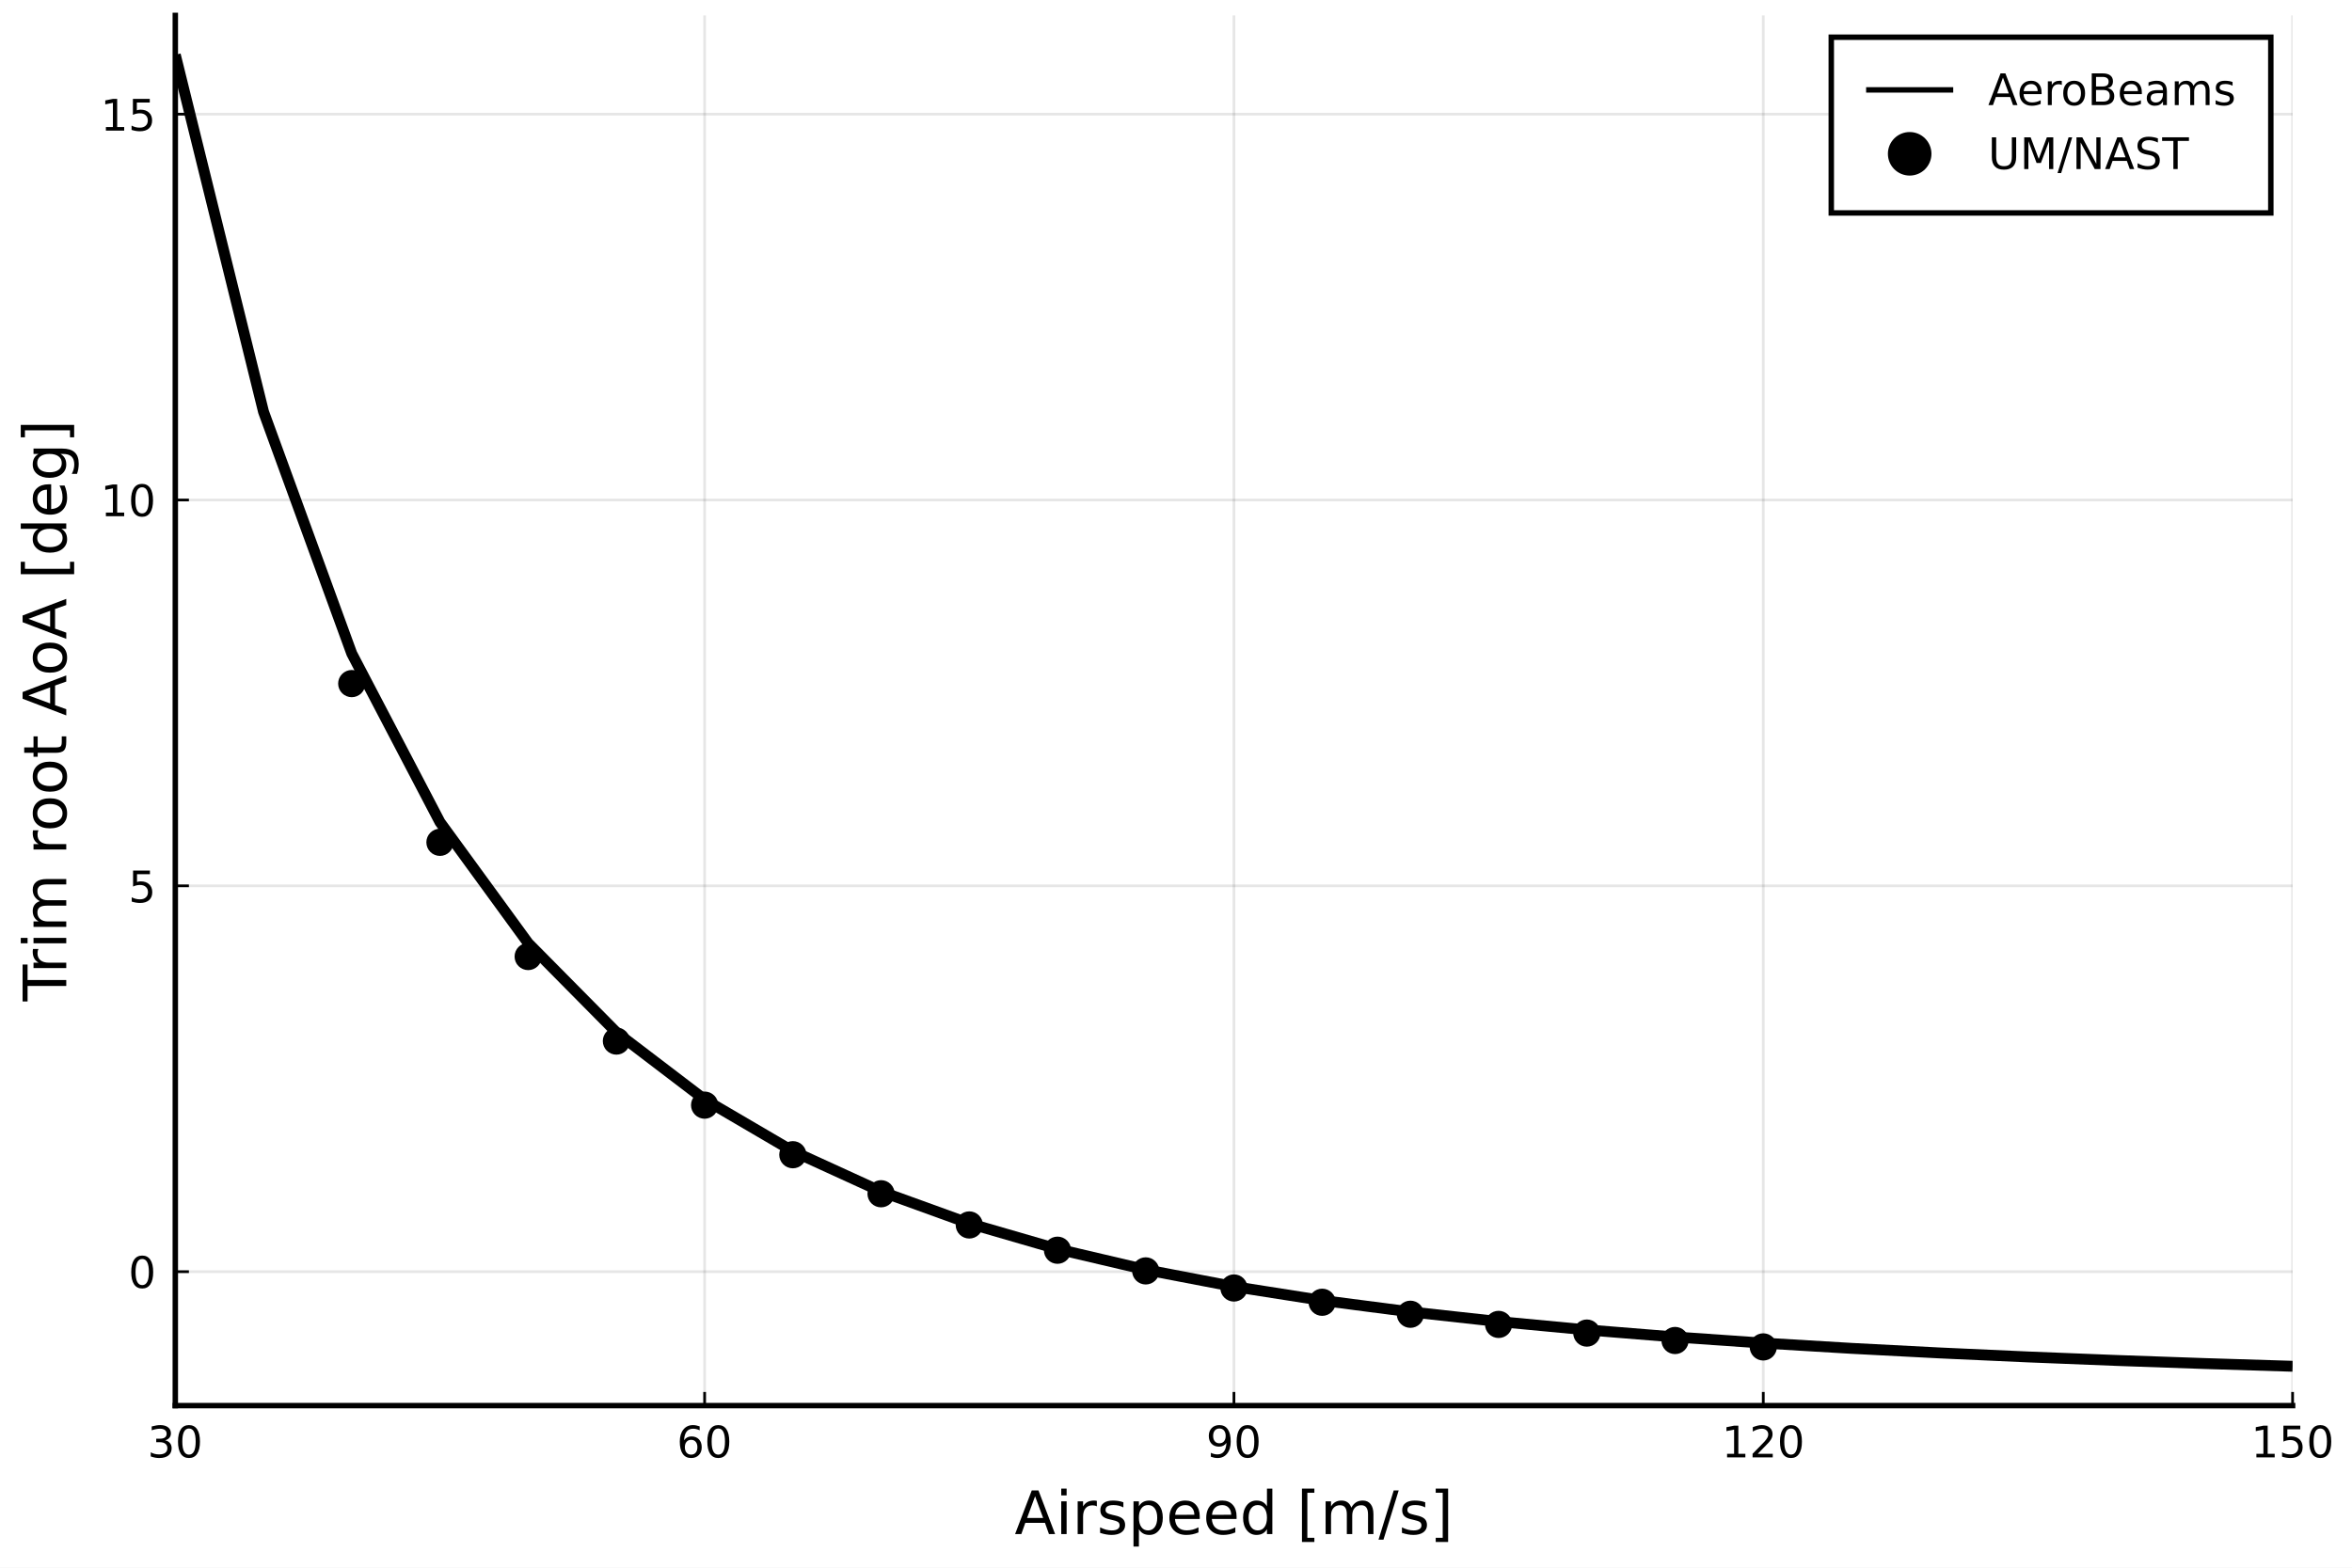
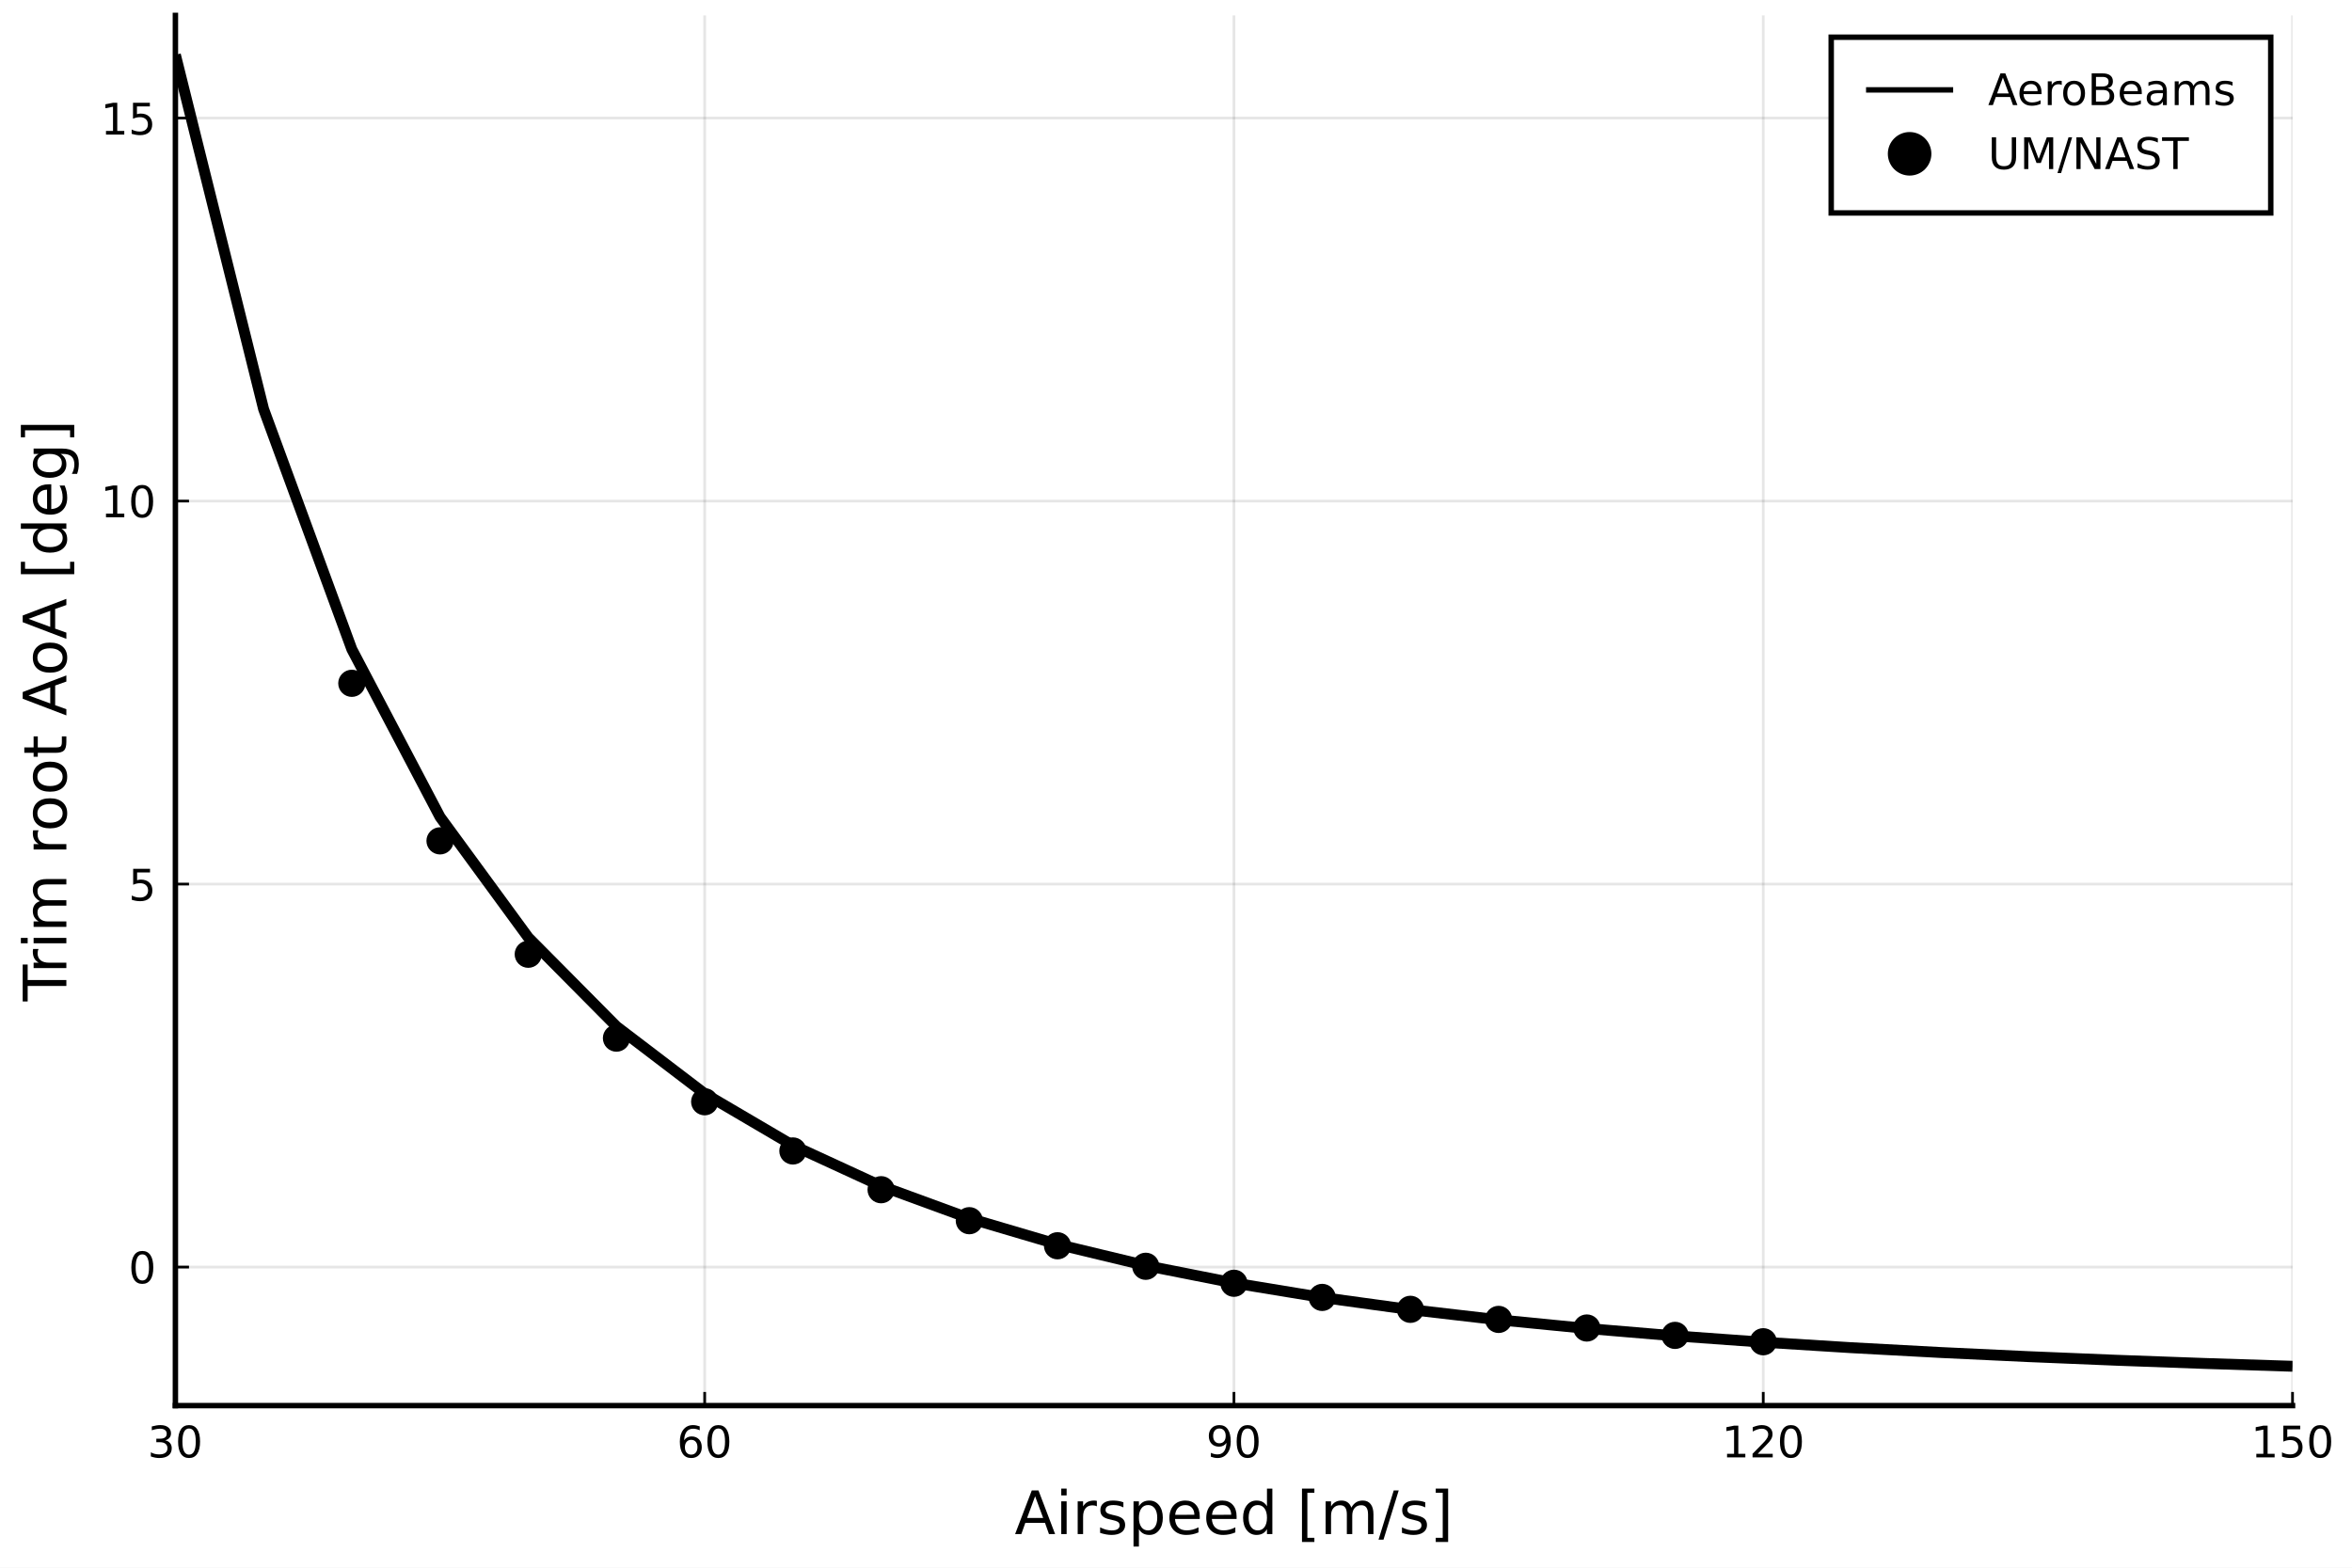
<svg xmlns="http://www.w3.org/2000/svg" xmlns:xlink="http://www.w3.org/1999/xlink" width="432pt" height="288pt" viewBox="0 0 432 288" version="1.1">
  <defs>
    <style type="text/css">*{stroke-linejoin: round; stroke-linecap: butt}</style>
  </defs>
  <g id="figure_1">
    <g id="patch_1">
      <path d="M 0 288  L 432 288  L 432 0  L 0 0  z " style="fill: #ffffff" />
    </g>
    <g id="axes_1">
      <g id="patch_2">
-         <path d="M 32.198 258.225  L 421.089 258.225  L 421.089 2.835  L 32.198 2.835  z " style="fill: #ffffff" />
+         <path d="M 32.216 258.225  L 421.077 258.225  L 421.077 2.835  L 32.216 2.835  z " style="fill: #ffffff" />
      </g>
      <g id="matplotlib.axis_1">
        <g id="xtick_1">
          <g id="line2d_1">
-             <path d="M 32.198 258.225  L 32.198 2.835  " clip-path="url(#p194206a848)" style="fill: none; stroke: #000000; stroke-opacity: 0.1; stroke-width: 0.5; stroke-linecap: square" />
+             <path d="M 32.216 258.225  L 32.216 2.835  " clip-path="url(#p61533d3918)" style="fill: none; stroke: #000000; stroke-opacity: 0.1; stroke-width: 0.5; stroke-linecap: square" />
          </g>
          <g id="line2d_2">
            <defs>
-               <path id="m981107716f" d="M 0 0  L 0 -2.5  " style="stroke: #000000; stroke-width: 0.5" />
-             </defs>
-             <g>
-               <use xlink:href="#m981107716f" x="32.198" y="258.225" style="stroke: #000000; stroke-width: 0.5" />
+               <path id="mda02fcd2ba" d="M 0 0  L 0 -2.5  " style="stroke: #000000; stroke-width: 0.5" />
+             </defs>
+             <g>
+               <use xlink:href="#mda02fcd2ba" x="32.216" y="258.225" style="stroke: #000000; stroke-width: 0.5" />
            </g>
          </g>
          <g id="text_1">
-             <g transform="translate(27.07834 267.8041) scale(0.08 -0.08)">
+             <g transform="translate(27.09585 267.8041) scale(0.08 -0.08)">
              <defs>
                <path id="DejaVuSans-33" d="M 2597 2516  Q 3050 2419 3304 2112  Q 3559 1806 3559 1356  Q 3559 666 3084 287  Q 2609 -91 1734 -91  Q 1441 -91 1130 -33  Q 819 25 488 141  L 488 750  Q 750 597 1062 519  Q 1375 441 1716 441  Q 2309 441 2620 675  Q 2931 909 2931 1356  Q 2931 1769 2642 2001  Q 2353 2234 1838 2234  L 1294 2234  L 1294 2753  L 1863 2753  Q 2328 2753 2575 2939  Q 2822 3125 2822 3475  Q 2822 3834 2567 4026  Q 2313 4219 1838 4219  Q 1578 4219 1281 4162  Q 984 4106 628 3988  L 628 4550  Q 988 4650 1302 4700  Q 1616 4750 1894 4750  Q 2613 4750 3031 4423  Q 3450 4097 3450 3541  Q 3450 3153 3228 2886  Q 3006 2619 2597 2516  z " transform="scale(0.015625)" />
                <path id="DejaVuSans-30" d="M 2034 4250  Q 1547 4250 1301 3770  Q 1056 3291 1056 2328  Q 1056 1369 1301 889  Q 1547 409 2034 409  Q 2525 409 2770 889  Q 3016 1369 3016 2328  Q 3016 3291 2770 3770  Q 2525 4250 2034 4250  z M 2034 4750  Q 2819 4750 3233 4129  Q 3647 3509 3647 2328  Q 3647 1150 3233 529  Q 2819 -91 2034 -91  Q 1250 -91 836 529  Q 422 1150 422 2328  Q 422 3509 836 4129  Q 1250 4750 2034 4750  z " transform="scale(0.015625)" />
              </defs>
              <use xlink:href="#DejaVuSans-33" transform="translate(0 0.78125)" />
              <use xlink:href="#DejaVuSans-30" transform="translate(63.62305 0.78125)" />
            </g>
          </g>
        </g>
        <g id="xtick_2">
          <g id="line2d_3">
-             <path d="M 129.421 258.225  L 129.421 2.835  " clip-path="url(#p194206a848)" style="fill: none; stroke: #000000; stroke-opacity: 0.1; stroke-width: 0.5; stroke-linecap: square" />
+             <path d="M 129.431 258.225  L 129.431 2.835  " clip-path="url(#p61533d3918)" style="fill: none; stroke: #000000; stroke-opacity: 0.1; stroke-width: 0.5; stroke-linecap: square" />
          </g>
          <g id="line2d_4">
            <g>
-               <use xlink:href="#m981107716f" x="129.421" y="258.225" style="stroke: #000000; stroke-width: 0.5" />
+               <use xlink:href="#mda02fcd2ba" x="129.431" y="258.225" style="stroke: #000000; stroke-width: 0.5" />
            </g>
          </g>
          <g id="text_2">
-             <g transform="translate(124.3009 267.8041) scale(0.08 -0.08)">
+             <g transform="translate(124.3111 267.8041) scale(0.08 -0.08)">
              <defs>
                <path id="DejaVuSans-36" d="M 2113 2584  Q 1688 2584 1439 2293  Q 1191 2003 1191 1497  Q 1191 994 1439 701  Q 1688 409 2113 409  Q 2538 409 2786 701  Q 3034 994 3034 1497  Q 3034 2003 2786 2293  Q 2538 2584 2113 2584  z M 3366 4563  L 3366 3988  Q 3128 4100 2886 4159  Q 2644 4219 2406 4219  Q 1781 4219 1451 3797  Q 1122 3375 1075 2522  Q 1259 2794 1537 2939  Q 1816 3084 2150 3084  Q 2853 3084 3261 2657  Q 3669 2231 3669 1497  Q 3669 778 3244 343  Q 2819 -91 2113 -91  Q 1303 -91 875 529  Q 447 1150 447 2328  Q 447 3434 972 4092  Q 1497 4750 2381 4750  Q 2619 4750 2861 4703  Q 3103 4656 3366 4563  z " transform="scale(0.015625)" />
              </defs>
              <use xlink:href="#DejaVuSans-36" transform="translate(0 0.78125)" />
              <use xlink:href="#DejaVuSans-30" transform="translate(63.62305 0.78125)" />
            </g>
          </g>
        </g>
        <g id="xtick_3">
          <g id="line2d_5">
-             <path d="M 226.643 258.225  L 226.643 2.835  " clip-path="url(#p194206a848)" style="fill: none; stroke: #000000; stroke-opacity: 0.1; stroke-width: 0.5; stroke-linecap: square" />
+             <path d="M 226.646 258.225  L 226.646 2.835  " clip-path="url(#p61533d3918)" style="fill: none; stroke: #000000; stroke-opacity: 0.1; stroke-width: 0.5; stroke-linecap: square" />
          </g>
          <g id="line2d_6">
            <g>
-               <use xlink:href="#m981107716f" x="226.643" y="258.225" style="stroke: #000000; stroke-width: 0.5" />
+               <use xlink:href="#mda02fcd2ba" x="226.646" y="258.225" style="stroke: #000000; stroke-width: 0.5" />
            </g>
          </g>
          <g id="text_3">
-             <g transform="translate(221.5234 267.8041) scale(0.08 -0.08)">
+             <g transform="translate(221.5263 267.8041) scale(0.08 -0.08)">
              <defs>
                <path id="DejaVuSans-39" d="M 703 97  L 703 672  Q 941 559 1184 500  Q 1428 441 1663 441  Q 2288 441 2617 861  Q 2947 1281 2994 2138  Q 2813 1869 2534 1725  Q 2256 1581 1919 1581  Q 1219 1581 811 2004  Q 403 2428 403 3163  Q 403 3881 828 4315  Q 1253 4750 1959 4750  Q 2769 4750 3195 4129  Q 3622 3509 3622 2328  Q 3622 1225 3098 567  Q 2575 -91 1691 -91  Q 1453 -91 1209 -44  Q 966 3 703 97  z M 1959 2075  Q 2384 2075 2632 2365  Q 2881 2656 2881 3163  Q 2881 3666 2632 3958  Q 2384 4250 1959 4250  Q 1534 4250 1286 3958  Q 1038 3666 1038 3163  Q 1038 2656 1286 2365  Q 1534 2075 1959 2075  z " transform="scale(0.015625)" />
              </defs>
              <use xlink:href="#DejaVuSans-39" transform="translate(0 0.78125)" />
              <use xlink:href="#DejaVuSans-30" transform="translate(63.62305 0.78125)" />
            </g>
          </g>
        </g>
        <g id="xtick_4">
          <g id="line2d_7">
-             <path d="M 323.866 258.225  L 323.866 2.835  " clip-path="url(#p194206a848)" style="fill: none; stroke: #000000; stroke-opacity: 0.1; stroke-width: 0.5; stroke-linecap: square" />
+             <path d="M 323.861 258.225  L 323.861 2.835  " clip-path="url(#p61533d3918)" style="fill: none; stroke: #000000; stroke-opacity: 0.1; stroke-width: 0.5; stroke-linecap: square" />
          </g>
          <g id="line2d_8">
            <g>
-               <use xlink:href="#m981107716f" x="323.866" y="258.225" style="stroke: #000000; stroke-width: 0.5" />
+               <use xlink:href="#mda02fcd2ba" x="323.861" y="258.225" style="stroke: #000000; stroke-width: 0.5" />
            </g>
          </g>
          <g id="text_4">
-             <g transform="translate(316.226 267.8041) scale(0.08 -0.08)">
+             <g transform="translate(316.2214 267.8041) scale(0.08 -0.08)">
              <defs>
                <path id="DejaVuSans-31" d="M 794 531  L 1825 531  L 1825 4091  L 703 3866  L 703 4441  L 1819 4666  L 2450 4666  L 2450 531  L 3481 531  L 3481 0  L 794 0  L 794 531  z " transform="scale(0.015625)" />
                <path id="DejaVuSans-32" d="M 1228 531  L 3431 531  L 3431 0  L 469 0  L 469 531  Q 828 903 1448 1529  Q 2069 2156 2228 2338  Q 2531 2678 2651 2914  Q 2772 3150 2772 3378  Q 2772 3750 2511 3984  Q 2250 4219 1831 4219  Q 1534 4219 1204 4116  Q 875 4013 500 3803  L 500 4441  Q 881 4594 1212 4672  Q 1544 4750 1819 4750  Q 2544 4750 2975 4387  Q 3406 4025 3406 3419  Q 3406 3131 3298 2873  Q 3191 2616 2906 2266  Q 2828 2175 2409 1742  Q 1991 1309 1228 531  z " transform="scale(0.015625)" />
              </defs>
              <use xlink:href="#DejaVuSans-31" transform="translate(0 0.78125)" />
              <use xlink:href="#DejaVuSans-32" transform="translate(63.62305 0.78125)" />
              <use xlink:href="#DejaVuSans-30" transform="translate(127.2461 0.78125)" />
            </g>
          </g>
        </g>
        <g id="xtick_5">
          <g id="line2d_9">
-             <path d="M 421.089 258.225  L 421.089 2.835  " clip-path="url(#p194206a848)" style="fill: none; stroke: #000000; stroke-opacity: 0.1; stroke-width: 0.5; stroke-linecap: square" />
+             <path d="M 421.077 258.225  L 421.077 2.835  " clip-path="url(#p61533d3918)" style="fill: none; stroke: #000000; stroke-opacity: 0.1; stroke-width: 0.5; stroke-linecap: square" />
          </g>
          <g id="line2d_10">
            <g>
-               <use xlink:href="#m981107716f" x="421.089" y="258.225" style="stroke: #000000; stroke-width: 0.5" />
+               <use xlink:href="#mda02fcd2ba" x="421.077" y="258.225" style="stroke: #000000; stroke-width: 0.5" />
            </g>
          </g>
          <g id="text_5">
-             <g transform="translate(413.4485 267.8041) scale(0.08 -0.08)">
+             <g transform="translate(413.4366 267.8041) scale(0.08 -0.08)">
              <defs>
                <path id="DejaVuSans-35" d="M 691 4666  L 3169 4666  L 3169 4134  L 1269 4134  L 1269 2991  Q 1406 3038 1543 3061  Q 1681 3084 1819 3084  Q 2600 3084 3056 2656  Q 3513 2228 3513 1497  Q 3513 744 3044 326  Q 2575 -91 1722 -91  Q 1428 -91 1123 -41  Q 819 9 494 109  L 494 744  Q 775 591 1075 516  Q 1375 441 1709 441  Q 2250 441 2565 725  Q 2881 1009 2881 1497  Q 2881 1984 2565 2268  Q 2250 2553 1709 2553  Q 1456 2553 1204 2497  Q 953 2441 691 2322  L 691 4666  z " transform="scale(0.015625)" />
              </defs>
              <use xlink:href="#DejaVuSans-31" transform="translate(0 0.78125)" />
              <use xlink:href="#DejaVuSans-35" transform="translate(63.62305 0.78125)" />
              <use xlink:href="#DejaVuSans-30" transform="translate(127.2461 0.78125)" />
            </g>
          </g>
        </g>
        <g id="text_6">
-           <g transform="translate(186.3602 281.8261) scale(0.11 -0.11)">
+           <g transform="translate(186.363 281.8261) scale(0.11 -0.11)">
            <defs>
              <path id="DejaVuSans-41" d="M 2188 4044  L 1331 1722  L 3047 1722  L 2188 4044  z M 1831 4666  L 2547 4666  L 4325 0  L 3669 0  L 3244 1197  L 1141 1197  L 716 0  L 50 0  L 1831 4666  z " transform="scale(0.015625)" />
              <path id="DejaVuSans-69" d="M 603 3500  L 1178 3500  L 1178 0  L 603 0  L 603 3500  z M 603 4863  L 1178 4863  L 1178 4134  L 603 4134  L 603 4863  z " transform="scale(0.015625)" />
              <path id="DejaVuSans-72" d="M 2631 2963  Q 2534 3019 2420 3045  Q 2306 3072 2169 3072  Q 1681 3072 1420 2755  Q 1159 2438 1159 1844  L 1159 0  L 581 0  L 581 3500  L 1159 3500  L 1159 2956  Q 1341 3275 1631 3429  Q 1922 3584 2338 3584  Q 2397 3584 2469 3576  Q 2541 3569 2628 3553  L 2631 2963  z " transform="scale(0.015625)" />
              <path id="DejaVuSans-73" d="M 2834 3397  L 2834 2853  Q 2591 2978 2328 3040  Q 2066 3103 1784 3103  Q 1356 3103 1142 2972  Q 928 2841 928 2578  Q 928 2378 1081 2264  Q 1234 2150 1697 2047  L 1894 2003  Q 2506 1872 2764 1633  Q 3022 1394 3022 966  Q 3022 478 2636 193  Q 2250 -91 1575 -91  Q 1294 -91 989 -36  Q 684 19 347 128  L 347 722  Q 666 556 975 473  Q 1284 391 1588 391  Q 1994 391 2212 530  Q 2431 669 2431 922  Q 2431 1156 2273 1281  Q 2116 1406 1581 1522  L 1381 1569  Q 847 1681 609 1914  Q 372 2147 372 2553  Q 372 3047 722 3315  Q 1072 3584 1716 3584  Q 2034 3584 2315 3537  Q 2597 3491 2834 3397  z " transform="scale(0.015625)" />
              <path id="DejaVuSans-70" d="M 1159 525  L 1159 -1331  L 581 -1331  L 581 3500  L 1159 3500  L 1159 2969  Q 1341 3281 1617 3432  Q 1894 3584 2278 3584  Q 2916 3584 3314 3078  Q 3713 2572 3713 1747  Q 3713 922 3314 415  Q 2916 -91 2278 -91  Q 1894 -91 1617 61  Q 1341 213 1159 525  z M 3116 1747  Q 3116 2381 2855 2742  Q 2594 3103 2138 3103  Q 1681 3103 1420 2742  Q 1159 2381 1159 1747  Q 1159 1113 1420 752  Q 1681 391 2138 391  Q 2594 391 2855 752  Q 3116 1113 3116 1747  z " transform="scale(0.015625)" />
              <path id="DejaVuSans-65" d="M 3597 1894  L 3597 1613  L 953 1613  Q 991 1019 1311 708  Q 1631 397 2203 397  Q 2534 397 2845 478  Q 3156 559 3463 722  L 3463 178  Q 3153 47 2828 -22  Q 2503 -91 2169 -91  Q 1331 -91 842 396  Q 353 884 353 1716  Q 353 2575 817 3079  Q 1281 3584 2069 3584  Q 2775 3584 3186 3129  Q 3597 2675 3597 1894  z M 3022 2063  Q 3016 2534 2758 2815  Q 2500 3097 2075 3097  Q 1594 3097 1305 2825  Q 1016 2553 972 2059  L 3022 2063  z " transform="scale(0.015625)" />
              <path id="DejaVuSans-64" d="M 2906 2969  L 2906 4863  L 3481 4863  L 3481 0  L 2906 0  L 2906 525  Q 2725 213 2448 61  Q 2172 -91 1784 -91  Q 1150 -91 751 415  Q 353 922 353 1747  Q 353 2572 751 3078  Q 1150 3584 1784 3584  Q 2172 3584 2448 3432  Q 2725 3281 2906 2969  z M 947 1747  Q 947 1113 1208 752  Q 1469 391 1925 391  Q 2381 391 2643 752  Q 2906 1113 2906 1747  Q 2906 2381 2643 2742  Q 2381 3103 1925 3103  Q 1469 3103 1208 2742  Q 947 2381 947 1747  z " transform="scale(0.015625)" />
              <path id="DejaVuSans-20" transform="scale(0.015625)" />
              <path id="DejaVuSans-5b" d="M 550 4863  L 1875 4863  L 1875 4416  L 1125 4416  L 1125 -397  L 1875 -397  L 1875 -844  L 550 -844  L 550 4863  z " transform="scale(0.015625)" />
              <path id="DejaVuSans-6d" d="M 3328 2828  Q 3544 3216 3844 3400  Q 4144 3584 4550 3584  Q 5097 3584 5394 3201  Q 5691 2819 5691 2113  L 5691 0  L 5113 0  L 5113 2094  Q 5113 2597 4934 2840  Q 4756 3084 4391 3084  Q 3944 3084 3684 2787  Q 3425 2491 3425 1978  L 3425 0  L 2847 0  L 2847 2094  Q 2847 2600 2669 2842  Q 2491 3084 2119 3084  Q 1678 3084 1418 2786  Q 1159 2488 1159 1978  L 1159 0  L 581 0  L 581 3500  L 1159 3500  L 1159 2956  Q 1356 3278 1631 3431  Q 1906 3584 2284 3584  Q 2666 3584 2933 3390  Q 3200 3197 3328 2828  z " transform="scale(0.015625)" />
              <path id="DejaVuSans-2f" d="M 1625 4666  L 2156 4666  L 531 -594  L 0 -594  L 1625 4666  z " transform="scale(0.015625)" />
              <path id="DejaVuSans-5d" d="M 1947 4863  L 1947 -844  L 622 -844  L 622 -397  L 1369 -397  L 1369 4416  L 622 4416  L 622 4863  L 1947 4863  z " transform="scale(0.015625)" />
            </defs>
            <use xlink:href="#DejaVuSans-41" />
            <use xlink:href="#DejaVuSans-69" x="68.408" />
            <use xlink:href="#DejaVuSans-72" x="96.191" />
            <use xlink:href="#DejaVuSans-73" x="137.305" />
            <use xlink:href="#DejaVuSans-70" x="189.404" />
            <use xlink:href="#DejaVuSans-65" x="252.881" />
            <use xlink:href="#DejaVuSans-65" x="314.404" />
            <use xlink:href="#DejaVuSans-64" x="375.928" />
            <use xlink:href="#DejaVuSans-20" x="439.404" />
            <use xlink:href="#DejaVuSans-5b" x="471.191" />
            <use xlink:href="#DejaVuSans-6d" x="510.205" />
            <use xlink:href="#DejaVuSans-2f" x="607.617" />
            <use xlink:href="#DejaVuSans-73" x="641.309" />
            <use xlink:href="#DejaVuSans-5d" x="693.408" />
          </g>
        </g>
      </g>
      <g id="matplotlib.axis_2">
        <g id="ytick_1">
          <g id="line2d_11">
-             <path d="M 32.198 233.622  L 421.089 233.622  " clip-path="url(#p194206a848)" style="fill: none; stroke: #000000; stroke-opacity: 0.1; stroke-width: 0.5; stroke-linecap: square" />
+             <path d="M 32.216 232.774  L 421.077 232.774  " clip-path="url(#p61533d3918)" style="fill: none; stroke: #000000; stroke-opacity: 0.1; stroke-width: 0.5; stroke-linecap: square" />
          </g>
          <g id="line2d_12">
            <defs>
-               <path id="m32333f1f76" d="M 0 0  L 2.5 0  " style="stroke: #000000; stroke-width: 0.5" />
-             </defs>
-             <g>
-               <use xlink:href="#m32333f1f76" x="32.198" y="233.622" style="stroke: #000000; stroke-width: 0.5" />
+               <path id="mbab3473e04" d="M 0 0  L 2.5 0  " style="stroke: #000000; stroke-width: 0.5" />
+             </defs>
+             <g>
+               <use xlink:href="#mbab3473e04" x="32.216" y="232.774" style="stroke: #000000; stroke-width: 0.5" />
            </g>
          </g>
          <g id="text_7">
-             <g transform="translate(23.57834 236.6615) scale(0.08 -0.08)">
+             <g transform="translate(23.59585 235.8137) scale(0.08 -0.08)">
              <use xlink:href="#DejaVuSans-30" transform="translate(0 0.78125)" />
            </g>
          </g>
        </g>
        <g id="ytick_2">
          <g id="line2d_13">
-             <path d="M 32.198 162.738  L 421.089 162.738  " clip-path="url(#p194206a848)" style="fill: none; stroke: #000000; stroke-opacity: 0.1; stroke-width: 0.5; stroke-linecap: square" />
+             <path d="M 32.216 162.411  L 421.077 162.411  " clip-path="url(#p61533d3918)" style="fill: none; stroke: #000000; stroke-opacity: 0.1; stroke-width: 0.5; stroke-linecap: square" />
          </g>
          <g id="line2d_14">
            <g>
-               <use xlink:href="#m32333f1f76" x="32.198" y="162.738" style="stroke: #000000; stroke-width: 0.5" />
+               <use xlink:href="#mbab3473e04" x="32.216" y="162.411" style="stroke: #000000; stroke-width: 0.5" />
            </g>
          </g>
          <g id="text_8">
-             <g transform="translate(23.57834 165.7774) scale(0.08 -0.08)">
+             <g transform="translate(23.59585 165.4507) scale(0.08 -0.08)">
              <use xlink:href="#DejaVuSans-35" transform="translate(0 0.09375)" />
            </g>
          </g>
        </g>
        <g id="ytick_3">
          <g id="line2d_15">
-             <path d="M 32.198 91.854  L 421.089 91.854  " clip-path="url(#p194206a848)" style="fill: none; stroke: #000000; stroke-opacity: 0.1; stroke-width: 0.5; stroke-linecap: square" />
+             <path d="M 32.216 92.048  L 421.077 92.048  " clip-path="url(#p61533d3918)" style="fill: none; stroke: #000000; stroke-opacity: 0.1; stroke-width: 0.5; stroke-linecap: square" />
          </g>
          <g id="line2d_16">
            <g>
-               <use xlink:href="#m32333f1f76" x="32.198" y="91.854" style="stroke: #000000; stroke-width: 0.5" />
+               <use xlink:href="#mbab3473e04" x="32.216" y="92.048" style="stroke: #000000; stroke-width: 0.5" />
            </g>
          </g>
          <g id="text_9">
-             <g transform="translate(18.45834 94.89321) scale(0.08 -0.08)">
+             <g transform="translate(18.47585 95.08774) scale(0.08 -0.08)">
              <use xlink:href="#DejaVuSans-31" transform="translate(0 0.78125)" />
              <use xlink:href="#DejaVuSans-30" transform="translate(63.62305 0.78125)" />
            </g>
          </g>
        </g>
        <g id="ytick_4">
          <g id="line2d_17">
-             <path d="M 32.198 20.97  L 421.089 20.97  " clip-path="url(#p194206a848)" style="fill: none; stroke: #000000; stroke-opacity: 0.1; stroke-width: 0.5; stroke-linecap: square" />
+             <path d="M 32.216 21.685  L 421.077 21.685  " clip-path="url(#p61533d3918)" style="fill: none; stroke: #000000; stroke-opacity: 0.1; stroke-width: 0.5; stroke-linecap: square" />
          </g>
          <g id="line2d_18">
            <g>
-               <use xlink:href="#m32333f1f76" x="32.198" y="20.97" style="stroke: #000000; stroke-width: 0.5" />
+               <use xlink:href="#mbab3473e04" x="32.216" y="21.685" style="stroke: #000000; stroke-width: 0.5" />
            </g>
          </g>
          <g id="text_10">
-             <g transform="translate(18.45834 24.00906) scale(0.08 -0.08)">
+             <g transform="translate(18.47585 24.72475) scale(0.08 -0.08)">
              <use xlink:href="#DejaVuSans-31" transform="translate(0 0.09375)" />
              <use xlink:href="#DejaVuSans-35" transform="translate(63.62305 0.09375)" />
            </g>
          </g>
        </g>
        <g id="text_11">
-           <g transform="translate(12.17068 183.9453) rotate(-90) scale(0.11 -0.11)">
+           <g transform="translate(12.1882 183.9453) rotate(-90) scale(0.11 -0.11)">
            <defs>
              <path id="DejaVuSans-54" d="M -19 4666  L 3928 4666  L 3928 4134  L 2272 4134  L 2272 0  L 1638 0  L 1638 4134  L -19 4134  L -19 4666  z " transform="scale(0.015625)" />
              <path id="DejaVuSans-6f" d="M 1959 3097  Q 1497 3097 1228 2736  Q 959 2375 959 1747  Q 959 1119 1226 758  Q 1494 397 1959 397  Q 2419 397 2687 759  Q 2956 1122 2956 1747  Q 2956 2369 2687 2733  Q 2419 3097 1959 3097  z M 1959 3584  Q 2709 3584 3137 3096  Q 3566 2609 3566 1747  Q 3566 888 3137 398  Q 2709 -91 1959 -91  Q 1206 -91 779 398  Q 353 888 353 1747  Q 353 2609 779 3096  Q 1206 3584 1959 3584  z " transform="scale(0.015625)" />
              <path id="DejaVuSans-74" d="M 1172 4494  L 1172 3500  L 2356 3500  L 2356 3053  L 1172 3053  L 1172 1153  Q 1172 725 1289 603  Q 1406 481 1766 481  L 2356 481  L 2356 0  L 1766 0  Q 1100 0 847 248  Q 594 497 594 1153  L 594 3053  L 172 3053  L 172 3500  L 594 3500  L 594 4494  L 1172 4494  z " transform="scale(0.015625)" />
              <path id="DejaVuSans-67" d="M 2906 1791  Q 2906 2416 2648 2759  Q 2391 3103 1925 3103  Q 1463 3103 1205 2759  Q 947 2416 947 1791  Q 947 1169 1205 825  Q 1463 481 1925 481  Q 2391 481 2648 825  Q 2906 1169 2906 1791  z M 3481 434  Q 3481 -459 3084 -895  Q 2688 -1331 1869 -1331  Q 1566 -1331 1297 -1286  Q 1028 -1241 775 -1147  L 775 -588  Q 1028 -725 1275 -790  Q 1522 -856 1778 -856  Q 2344 -856 2625 -561  Q 2906 -266 2906 331  L 2906 616  Q 2728 306 2450 153  Q 2172 0 1784 0  Q 1141 0 747 490  Q 353 981 353 1791  Q 353 2603 747 3093  Q 1141 3584 1784 3584  Q 2172 3584 2450 3431  Q 2728 3278 2906 2969  L 2906 3500  L 3481 3500  L 3481 434  z " transform="scale(0.015625)" />
            </defs>
            <use xlink:href="#DejaVuSans-54" />
            <use xlink:href="#DejaVuSans-72" x="46.334" />
            <use xlink:href="#DejaVuSans-69" x="87.447" />
            <use xlink:href="#DejaVuSans-6d" x="115.23" />
            <use xlink:href="#DejaVuSans-20" x="212.643" />
            <use xlink:href="#DejaVuSans-72" x="244.43" />
            <use xlink:href="#DejaVuSans-6f" x="283.293" />
            <use xlink:href="#DejaVuSans-6f" x="344.475" />
            <use xlink:href="#DejaVuSans-74" x="405.656" />
            <use xlink:href="#DejaVuSans-20" x="444.865" />
            <use xlink:href="#DejaVuSans-41" x="476.652" />
            <use xlink:href="#DejaVuSans-6f" x="543.311" />
            <use xlink:href="#DejaVuSans-41" x="604.492" />
            <use xlink:href="#DejaVuSans-20" x="672.9" />
            <use xlink:href="#DejaVuSans-5b" x="704.688" />
            <use xlink:href="#DejaVuSans-64" x="743.701" />
            <use xlink:href="#DejaVuSans-65" x="807.178" />
            <use xlink:href="#DejaVuSans-67" x="868.701" />
            <use xlink:href="#DejaVuSans-5d" x="932.178" />
          </g>
        </g>
      </g>
      <g id="line2d_19">
-         <path d="M 32.198 10.063  L 48.402 75.642  L 64.606 120.054  L 80.81 151.029  L 97.013 173.264  L 113.217 189.648  L 129.421 201.996  L 145.625 211.484  L 161.828 218.894  L 178.032 224.76  L 194.236 229.459  L 210.44 233.259  L 226.643 236.359  L 242.847 238.904  L 259.051 241.006  L 275.255 242.785  L 291.458 244.313  L 307.662 245.618  L 323.866 246.739  L 340.07 247.707  L 356.274 248.549  L 372.477 249.283  L 388.681 249.927  L 404.885 250.495  L 421.089 250.997  " clip-path="url(#p194206a848)" style="fill: none; stroke: #000000; stroke-width: 2" />
+         <path d="M 32.216 10.063  L 48.418 75.157  L 64.621 119.275  L 80.823 150.077  L 97.026 172.219  L 113.229 188.563  L 129.431 200.909  L 145.634 210.424  L 161.836 217.884  L 178.039 223.818  L 194.241 228.599  L 210.444 232.495  L 226.646 235.7  L 242.849 238.361  L 259.051 240.587  L 275.254 242.463  L 291.456 244.054  L 307.659 245.413  L 323.861 246.579  L 340.064 247.586  L 356.267 248.46  L 372.469 249.222  L 388.672 249.89  L 404.874 250.478  L 421.077 250.997  " clip-path="url(#p61533d3918)" style="fill: none; stroke: #000000; stroke-width: 2" />
      </g>
      <g id="PathCollection_1">
        <defs>
-           <path id="ma43c067248" d="M 0 2  C 0.53 2 1.039 1.789 1.414 1.414  C 1.789 1.039 2 0.53 2 0  C 2 -0.53 1.789 -1.039 1.414 -1.414  C 1.039 -1.789 0.53 -2 0 -2  C -0.53 -2 -1.039 -1.789 -1.414 -1.414  C -1.789 -1.039 -2 -0.53 -2 0  C -2 0.53 -1.789 1.039 -1.414 1.414  C -1.039 1.789 -0.53 2 0 2  z " style="stroke: #000000" />
+           <path id="ma2927c67e1" d="M 0 2  C 0.53 2 1.039 1.789 1.414 1.414  C 1.789 1.039 2 0.53 2 0  C 2 -0.53 1.789 -1.039 1.414 -1.414  C 1.039 -1.789 0.53 -2 0 -2  C -0.53 -2 -1.039 -1.789 -1.414 -1.414  C -1.789 -1.039 -2 -0.53 -2 0  C -2 0.53 -1.789 1.039 -1.414 1.414  C -1.039 1.789 -0.53 2 0 2  z " style="stroke: #000000" />
        </defs>
-         <g clip-path="url(#p194206a848)">
-           <use xlink:href="#ma43c067248" x="64.606" y="125.583" style="stroke: #000000" />
-           <use xlink:href="#ma43c067248" x="80.81" y="154.742" style="stroke: #000000" />
-           <use xlink:href="#ma43c067248" x="97.013" y="175.724" style="stroke: #000000" />
-           <use xlink:href="#ma43c067248" x="113.217" y="191.252" style="stroke: #000000" />
-           <use xlink:href="#ma43c067248" x="129.421" y="203.024" style="stroke: #000000" />
-           <use xlink:href="#ma43c067248" x="145.625" y="212.133" style="stroke: #000000" />
-           <use xlink:href="#ma43c067248" x="161.828" y="219.305" style="stroke: #000000" />
-           <use xlink:href="#ma43c067248" x="178.032" y="225.037" style="stroke: #000000" />
-           <use xlink:href="#ma43c067248" x="194.236" y="229.678" style="stroke: #000000" />
-           <use xlink:href="#ma43c067248" x="210.44" y="233.477" style="stroke: #000000" />
-           <use xlink:href="#ma43c067248" x="226.643" y="236.618" style="stroke: #000000" />
-           <use xlink:href="#ma43c067248" x="242.847" y="239.239" style="stroke: #000000" />
-           <use xlink:href="#ma43c067248" x="259.051" y="241.442" style="stroke: #000000" />
-           <use xlink:href="#ma43c067248" x="275.255" y="243.308" style="stroke: #000000" />
-           <use xlink:href="#ma43c067248" x="291.458" y="244.9" style="stroke: #000000" />
-           <use xlink:href="#ma43c067248" x="307.662" y="246.264" style="stroke: #000000" />
-           <use xlink:href="#ma43c067248" x="323.866" y="247.442" style="stroke: #000000" />
+         <g clip-path="url(#p61533d3918)">
+           <use xlink:href="#ma2927c67e1" x="64.621" y="125.53" style="stroke: #000000" />
+           <use xlink:href="#ma2927c67e1" x="80.823" y="154.474" style="stroke: #000000" />
+           <use xlink:href="#ma2927c67e1" x="97.026" y="175.302" style="stroke: #000000" />
+           <use xlink:href="#ma2927c67e1" x="113.229" y="190.716" style="stroke: #000000" />
+           <use xlink:href="#ma2927c67e1" x="129.431" y="202.401" style="stroke: #000000" />
+           <use xlink:href="#ma2927c67e1" x="145.634" y="211.443" style="stroke: #000000" />
+           <use xlink:href="#ma2927c67e1" x="161.836" y="218.562" style="stroke: #000000" />
+           <use xlink:href="#ma2927c67e1" x="178.039" y="224.253" style="stroke: #000000" />
+           <use xlink:href="#ma2927c67e1" x="194.241" y="228.859" style="stroke: #000000" />
+           <use xlink:href="#ma2927c67e1" x="210.444" y="232.63" style="stroke: #000000" />
+           <use xlink:href="#ma2927c67e1" x="226.646" y="235.748" style="stroke: #000000" />
+           <use xlink:href="#ma2927c67e1" x="242.849" y="238.35" style="stroke: #000000" />
+           <use xlink:href="#ma2927c67e1" x="259.051" y="240.537" style="stroke: #000000" />
+           <use xlink:href="#ma2927c67e1" x="275.254" y="242.389" style="stroke: #000000" />
+           <use xlink:href="#ma2927c67e1" x="291.456" y="243.969" style="stroke: #000000" />
+           <use xlink:href="#ma2927c67e1" x="307.659" y="245.324" style="stroke: #000000" />
+           <use xlink:href="#ma2927c67e1" x="323.861" y="246.492" style="stroke: #000000" />
        </g>
      </g>
      <g id="patch_3">
-         <path d="M 32.198 258.225  L 32.198 2.835  " style="fill: none; stroke: #000000; stroke-linejoin: miter; stroke-linecap: square" />
+         <path d="M 32.216 258.225  L 32.216 2.835  " style="fill: none; stroke: #000000; stroke-linejoin: miter; stroke-linecap: square" />
      </g>
      <g id="patch_4">
-         <path d="M 32.198 258.225  L 421.089 258.225  " style="fill: none; stroke: #000000; stroke-linejoin: miter; stroke-linecap: square" />
+         <path d="M 32.216 258.225  L 421.077 258.225  " style="fill: none; stroke: #000000; stroke-linejoin: miter; stroke-linecap: square" />
      </g>
      <g id="legend_1">
        <g id="patch_5">
-           <path d="M 336.356 39.12  L 417.089 39.12  L 417.089 6.835  L 336.356 6.835  z " style="fill: #ffffff; stroke: #000000; stroke-linejoin: miter" />
+           <path d="M 336.344 39.12  L 417.077 39.12  L 417.077 6.835  L 336.344 6.835  z " style="fill: #ffffff; stroke: #000000; stroke-linejoin: miter" />
        </g>
        <g id="line2d_20">
-           <path d="M 342.756 16.513  L 350.756 16.513  L 358.756 16.513  " style="fill: none; stroke: #000000; stroke-linejoin: miter" />
+           <path d="M 342.744 16.513  L 350.744 16.513  L 358.744 16.513  " style="fill: none; stroke: #000000; stroke-linejoin: miter" />
        </g>
        <g id="text_12">
-           <g transform="translate(365.156 19.3134) scale(0.08 -0.08)">
+           <g transform="translate(365.1441 19.3134) scale(0.08 -0.08)">
            <defs>
              <path id="DejaVuSans-42" d="M 1259 2228  L 1259 519  L 2272 519  Q 2781 519 3026 730  Q 3272 941 3272 1375  Q 3272 1813 3026 2020  Q 2781 2228 2272 2228  L 1259 2228  z M 1259 4147  L 1259 2741  L 2194 2741  Q 2656 2741 2882 2914  Q 3109 3088 3109 3444  Q 3109 3797 2882 3972  Q 2656 4147 2194 4147  L 1259 4147  z M 628 4666  L 2241 4666  Q 2963 4666 3353 4366  Q 3744 4066 3744 3513  Q 3744 3084 3544 2831  Q 3344 2578 2956 2516  Q 3422 2416 3680 2098  Q 3938 1781 3938 1306  Q 3938 681 3513 340  Q 3088 0 2303 0  L 628 0  L 628 4666  z " transform="scale(0.015625)" />
              <path id="DejaVuSans-61" d="M 2194 1759  Q 1497 1759 1228 1600  Q 959 1441 959 1056  Q 959 750 1161 570  Q 1363 391 1709 391  Q 2188 391 2477 730  Q 2766 1069 2766 1631  L 2766 1759  L 2194 1759  z M 3341 1997  L 3341 0  L 2766 0  L 2766 531  Q 2569 213 2275 61  Q 1981 -91 1556 -91  Q 1019 -91 701 211  Q 384 513 384 1019  Q 384 1609 779 1909  Q 1175 2209 1959 2209  L 2766 2209  L 2766 2266  Q 2766 2663 2505 2880  Q 2244 3097 1772 3097  Q 1472 3097 1187 3025  Q 903 2953 641 2809  L 641 3341  Q 956 3463 1253 3523  Q 1550 3584 1831 3584  Q 2591 3584 2966 3190  Q 3341 2797 3341 1997  z " transform="scale(0.015625)" />
            </defs>
            <use xlink:href="#DejaVuSans-41" />
            <use xlink:href="#DejaVuSans-65" x="66.658" />
            <use xlink:href="#DejaVuSans-72" x="128.182" />
            <use xlink:href="#DejaVuSans-6f" x="167.045" />
            <use xlink:href="#DejaVuSans-42" x="228.227" />
            <use xlink:href="#DejaVuSans-65" x="296.83" />
            <use xlink:href="#DejaVuSans-61" x="358.354" />
            <use xlink:href="#DejaVuSans-6d" x="419.633" />
            <use xlink:href="#DejaVuSans-73" x="517.045" />
          </g>
        </g>
        <g id="line2d_21">
-           <path d="M 342.756 28.256  L 350.756 28.256  L 358.756 28.256  " style="fill: none" />
+           <path d="M 342.744 28.256  L 350.744 28.256  L 358.744 28.256  " style="fill: none" />
          <defs>
-             <path id="m1f647b4566" d="M 0 3.2  C 0.849 3.2 1.663 2.863 2.263 2.263  C 2.863 1.663 3.2 0.849 3.2 0  C 3.2 -0.849 2.863 -1.663 2.263 -2.263  C 1.663 -2.863 0.849 -3.2 0 -3.2  C -0.849 -3.2 -1.663 -2.863 -2.263 -2.263  C -2.863 -1.663 -3.2 -0.849 -3.2 0  C -3.2 0.849 -2.863 1.663 -2.263 2.263  C -1.663 2.863 -0.849 3.2 0 3.2  z " style="stroke: #000000; stroke-width: 1.6" />
+             <path id="md6be469b96" d="M 0 3.2  C 0.849 3.2 1.663 2.863 2.263 2.263  C 2.863 1.663 3.2 0.849 3.2 0  C 3.2 -0.849 2.863 -1.663 2.263 -2.263  C 1.663 -2.863 0.849 -3.2 0 -3.2  C -0.849 -3.2 -1.663 -2.863 -2.263 -2.263  C -2.863 -1.663 -3.2 -0.849 -3.2 0  C -3.2 0.849 -2.863 1.663 -2.263 2.263  C -1.663 2.863 -0.849 3.2 0 3.2  z " style="stroke: #000000; stroke-width: 1.6" />
          </defs>
          <g>
-             <use xlink:href="#m1f647b4566" x="350.756" y="28.256" style="stroke: #000000; stroke-width: 1.6" />
+             <use xlink:href="#md6be469b96" x="350.744" y="28.256" style="stroke: #000000; stroke-width: 1.6" />
          </g>
        </g>
        <g id="text_13">
-           <g transform="translate(365.156 31.0559) scale(0.08 -0.08)">
+           <g transform="translate(365.1441 31.0559) scale(0.08 -0.08)">
            <defs>
              <path id="DejaVuSans-55" d="M 556 4666  L 1191 4666  L 1191 1831  Q 1191 1081 1462 751  Q 1734 422 2344 422  Q 2950 422 3222 751  Q 3494 1081 3494 1831  L 3494 4666  L 4128 4666  L 4128 1753  Q 4128 841 3676 375  Q 3225 -91 2344 -91  Q 1459 -91 1007 375  Q 556 841 556 1753  L 556 4666  z " transform="scale(0.015625)" />
              <path id="DejaVuSans-4d" d="M 628 4666  L 1569 4666  L 2759 1491  L 3956 4666  L 4897 4666  L 4897 0  L 4281 0  L 4281 4097  L 3078 897  L 2444 897  L 1241 4097  L 1241 0  L 628 0  L 628 4666  z " transform="scale(0.015625)" />
              <path id="DejaVuSans-4e" d="M 628 4666  L 1478 4666  L 3547 763  L 3547 4666  L 4159 4666  L 4159 0  L 3309 0  L 1241 3903  L 1241 0  L 628 0  L 628 4666  z " transform="scale(0.015625)" />
              <path id="DejaVuSans-53" d="M 3425 4513  L 3425 3897  Q 3066 4069 2747 4153  Q 2428 4238 2131 4238  Q 1616 4238 1336 4038  Q 1056 3838 1056 3469  Q 1056 3159 1242 3001  Q 1428 2844 1947 2747  L 2328 2669  Q 3034 2534 3370 2195  Q 3706 1856 3706 1288  Q 3706 609 3251 259  Q 2797 -91 1919 -91  Q 1588 -91 1214 -16  Q 841 59 441 206  L 441 856  Q 825 641 1194 531  Q 1563 422 1919 422  Q 2459 422 2753 634  Q 3047 847 3047 1241  Q 3047 1584 2836 1778  Q 2625 1972 2144 2069  L 1759 2144  Q 1053 2284 737 2584  Q 422 2884 422 3419  Q 422 4038 858 4394  Q 1294 4750 2059 4750  Q 2388 4750 2728 4690  Q 3069 4631 3425 4513  z " transform="scale(0.015625)" />
            </defs>
            <use xlink:href="#DejaVuSans-55" />
            <use xlink:href="#DejaVuSans-4d" x="73.193" />
            <use xlink:href="#DejaVuSans-2f" x="159.473" />
            <use xlink:href="#DejaVuSans-4e" x="193.164" />
            <use xlink:href="#DejaVuSans-41" x="267.969" />
            <use xlink:href="#DejaVuSans-53" x="336.377" />
            <use xlink:href="#DejaVuSans-54" x="399.854" />
          </g>
        </g>
      </g>
    </g>
  </g>
  <defs>
-     <clipPath id="p194206a848">
-       <rect x="32.198" y="2.835" width="388.89" height="255.391" />
+     <clipPath id="p61533d3918">
+       <rect x="32.216" y="2.835" width="388.861" height="255.391" />
    </clipPath>
  </defs>
</svg>
